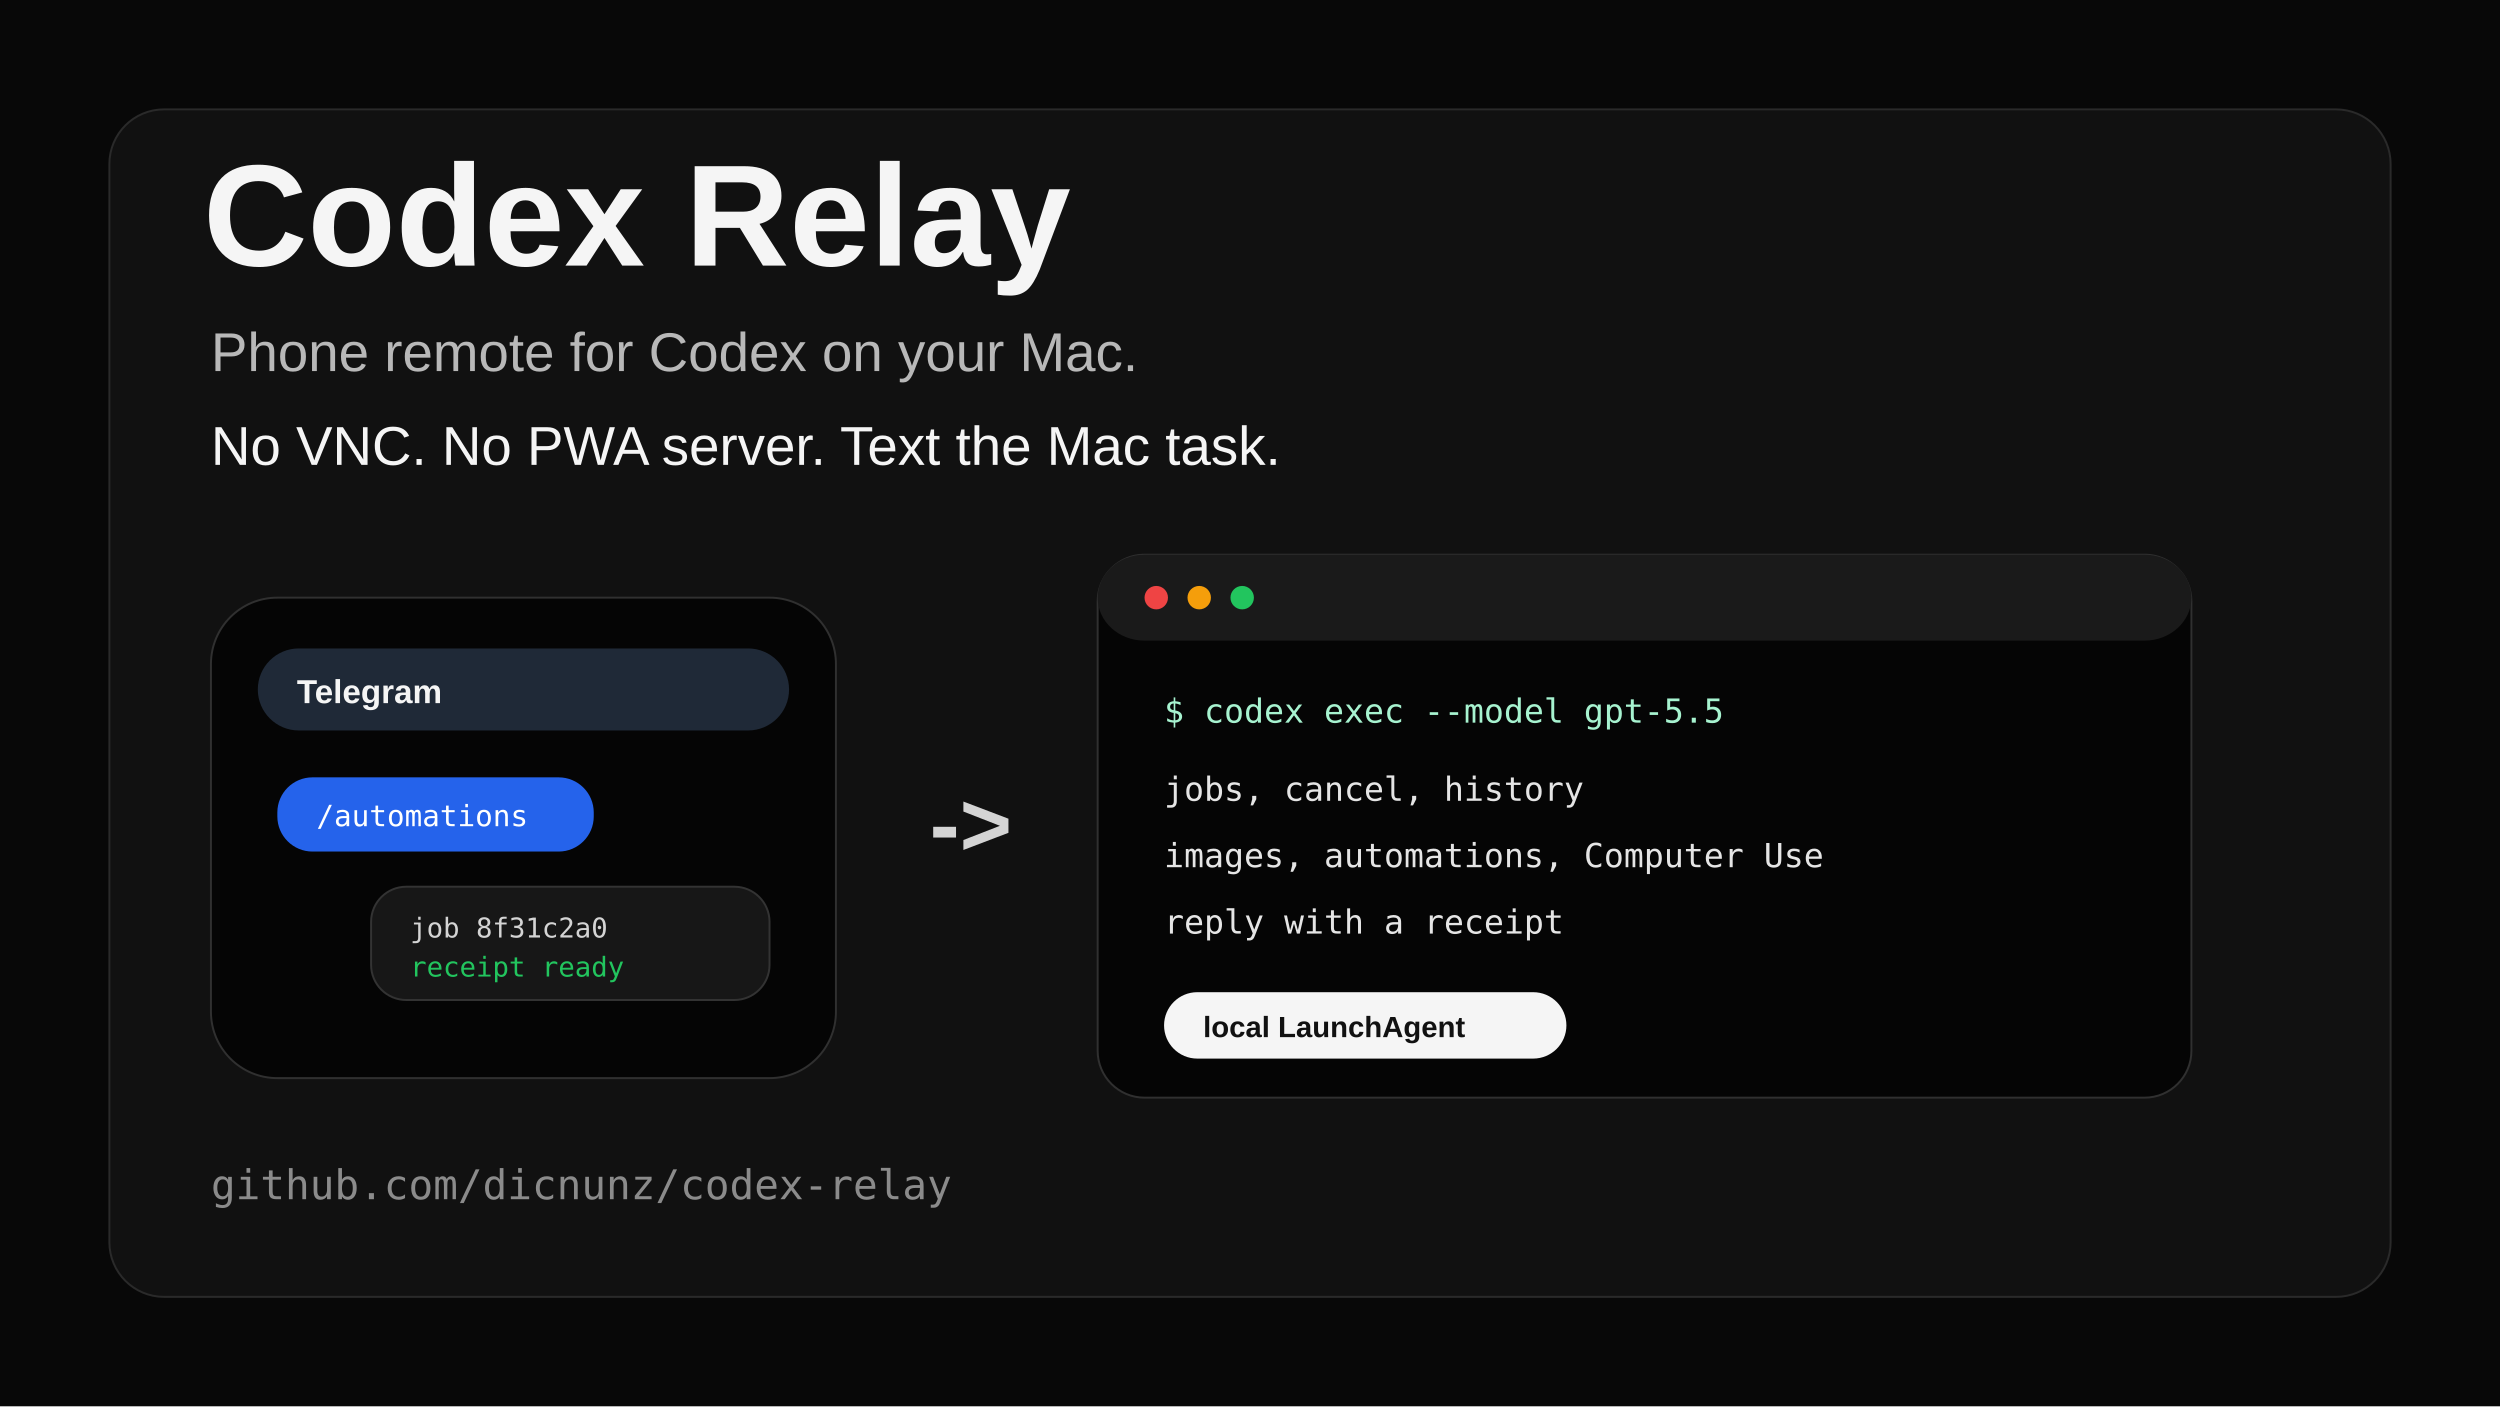
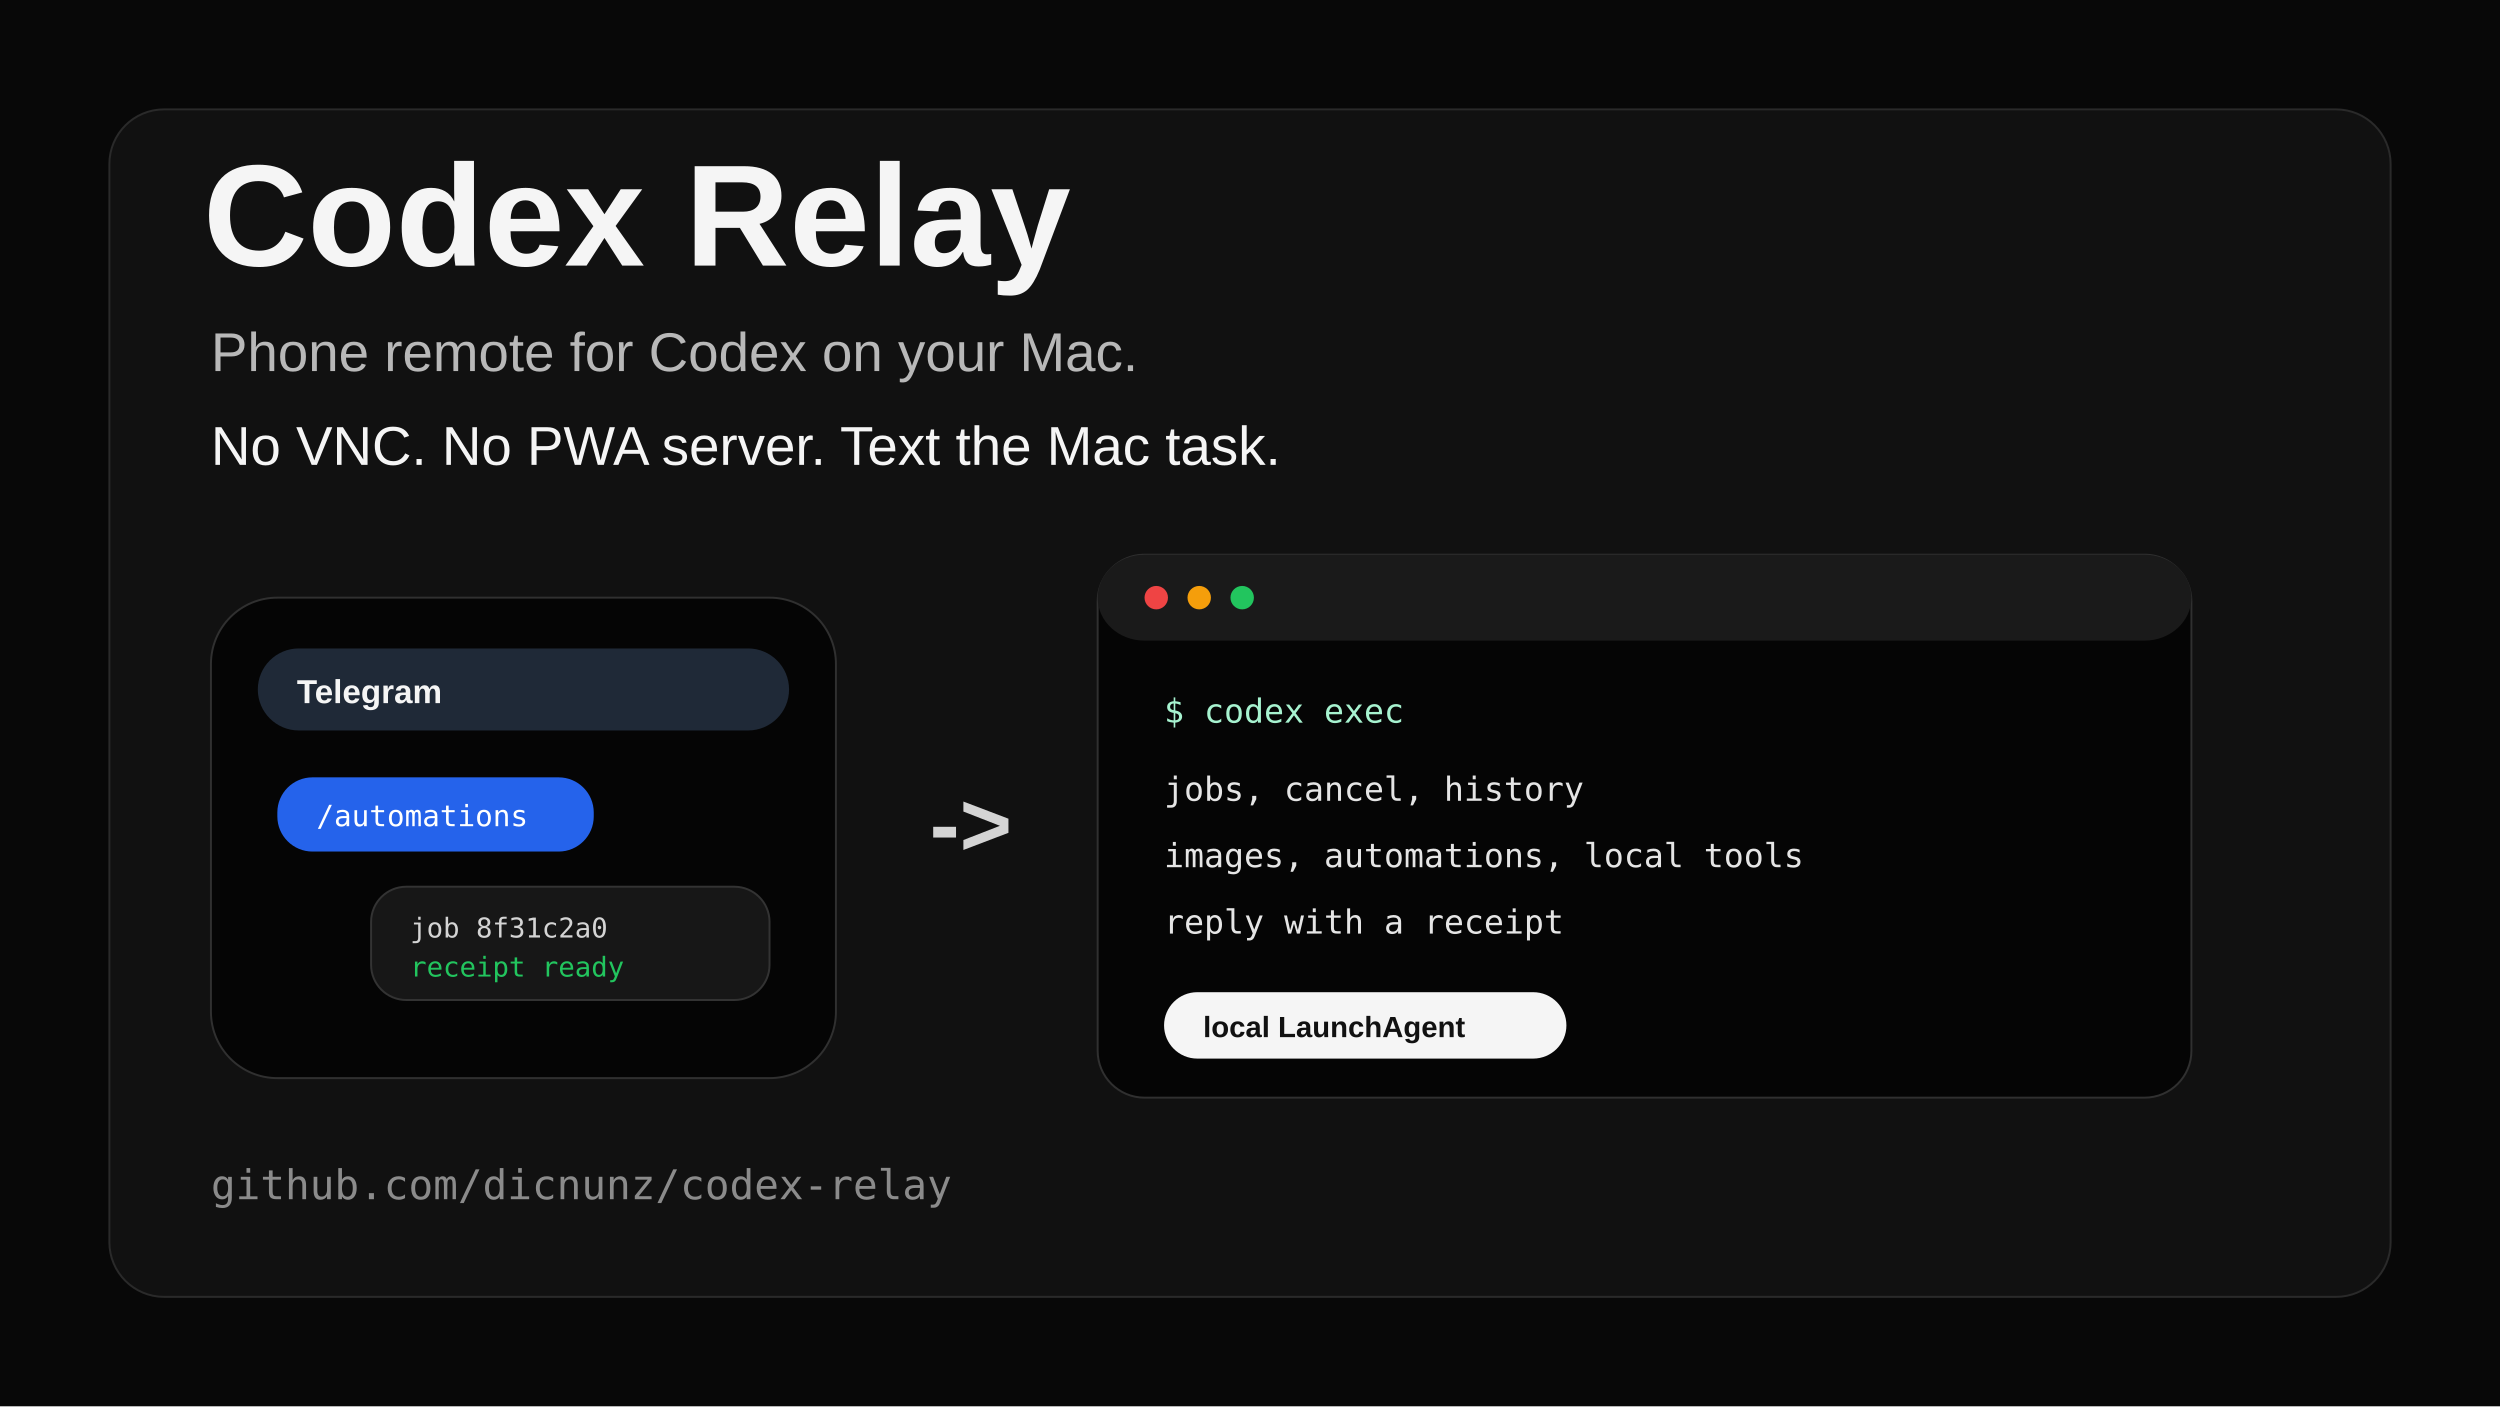
<svg xmlns="http://www.w3.org/2000/svg" width="1280" height="720" viewBox="0 0 1280 720" role="img" aria-label="Codex Relay social card">
  <rect width="1280" height="720" fill="#080808" />
  <rect x="56" y="56" width="1168" height="608" rx="28" fill="#111111" stroke="#2a2a2a" />
  <text x="104" y="136" fill="#f5f5f5" font-family="Arial, sans-serif" font-size="74" font-weight="700">Codex Relay</text>
  <text x="108" y="190" fill="#b8b8b8" font-family="Arial, sans-serif" font-size="28">Phone remote for Codex on your Mac.</text>
  <text x="108" y="238" fill="#f5f5f5" font-family="Arial, sans-serif" font-size="28">No VNC. No PWA server. Text the Mac task.</text>
  <g transform="translate(108 306)">
    <rect width="320" height="246" rx="34" fill="#050505" stroke="#303030" />
    <rect x="24" y="26" width="272" height="42" rx="21" fill="#1f2937" />
    <text x="44" y="54" fill="#f5f5f5" font-family="Arial, sans-serif" font-size="17" font-weight="700">Telegram</text>
    <rect x="34" y="92" width="162" height="38" rx="18" fill="#2563eb" />
    <text x="54" y="117" fill="#ffffff" font-family="Menlo, monospace" font-size="15">/automations</text>
    <rect x="82" y="148" width="204" height="58" rx="18" fill="#171717" stroke="#333333" />
    <text x="102" y="174" fill="#d4d4d4" font-family="Menlo, monospace" font-size="14">job 8f31c2a0</text>
    <text x="102" y="194" fill="#22c55e" font-family="Menlo, monospace" font-size="14">receipt ready</text>
  </g>
  <text x="476" y="438" fill="#d4d4d4" font-family="Arial, sans-serif" font-size="46" font-weight="700">-&gt;</text>
  <g transform="translate(562 284)">
    <rect width="560" height="278" rx="24" fill="#050505" stroke="#303030" />
    <rect width="560" height="44" rx="24" fill="#1a1a1a" />
    <circle cx="30" cy="22" r="6" fill="#ef4444" />
    <circle cx="52" cy="22" r="6" fill="#f59e0b" />
    <circle cx="74" cy="22" r="6" fill="#22c55e" />
-     <text x="34" y="86" fill="#a7f3d0" font-family="Menlo, monospace" font-size="17">$ codex exec --model gpt-5.5</text>
+     <text x="34" y="86" fill="#a7f3d0" font-family="Menlo, monospace" font-size="17">$ codex exec</text>
    <text x="34" y="126" fill="#e5e5e5" font-family="Menlo, monospace" font-size="17">jobs, cancel, history</text>
-     <text x="34" y="160" fill="#e5e5e5" font-family="Menlo, monospace" font-size="17">images, automations, Computer Use</text>
+     <text x="34" y="160" fill="#e5e5e5" font-family="Menlo, monospace" font-size="17">images, automations, local tools</text>
    <text x="34" y="194" fill="#e5e5e5" font-family="Menlo, monospace" font-size="17">reply with a receipt</text>
    <rect x="34" y="224" width="206" height="34" rx="17" fill="#f5f5f5" />
    <text x="54" y="247" fill="#111111" font-family="Arial, sans-serif" font-size="15" font-weight="700">local LaunchAgent</text>
  </g>
  <text x="108" y="614" fill="#8b8b8b" font-family="Menlo, monospace" font-size="21">github.com/dicnunz/codex-relay</text>
</svg>
